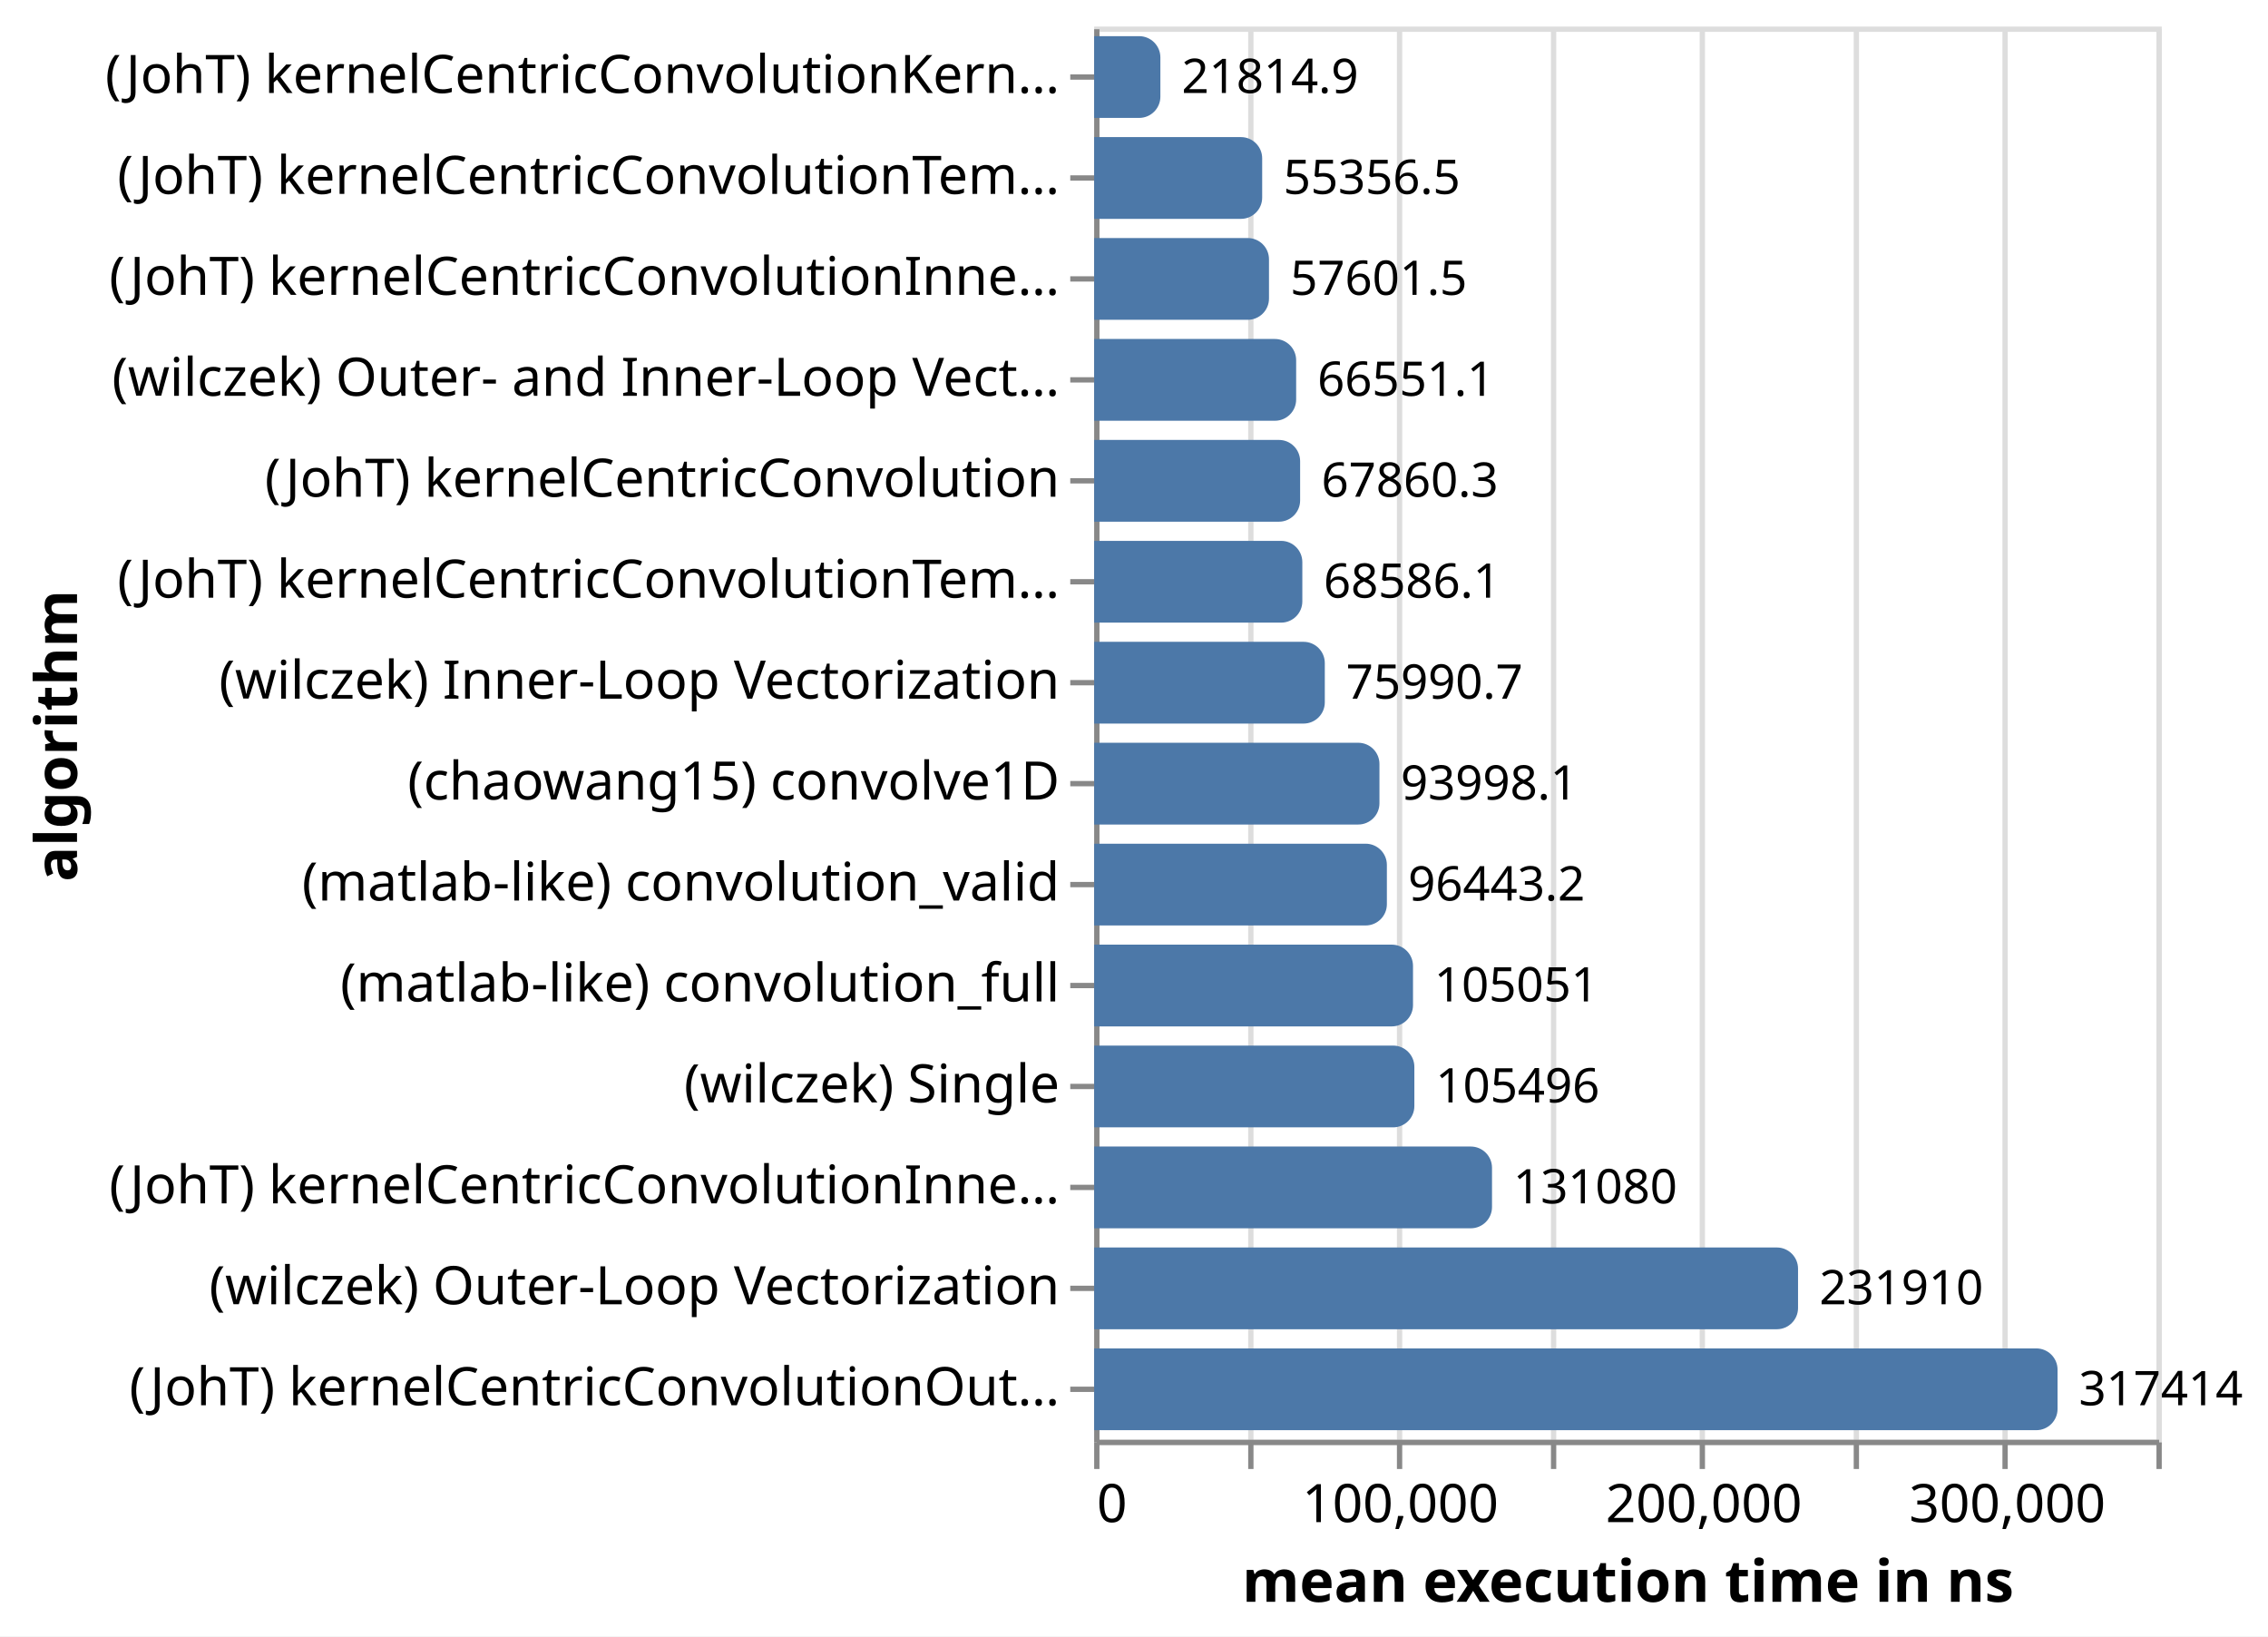
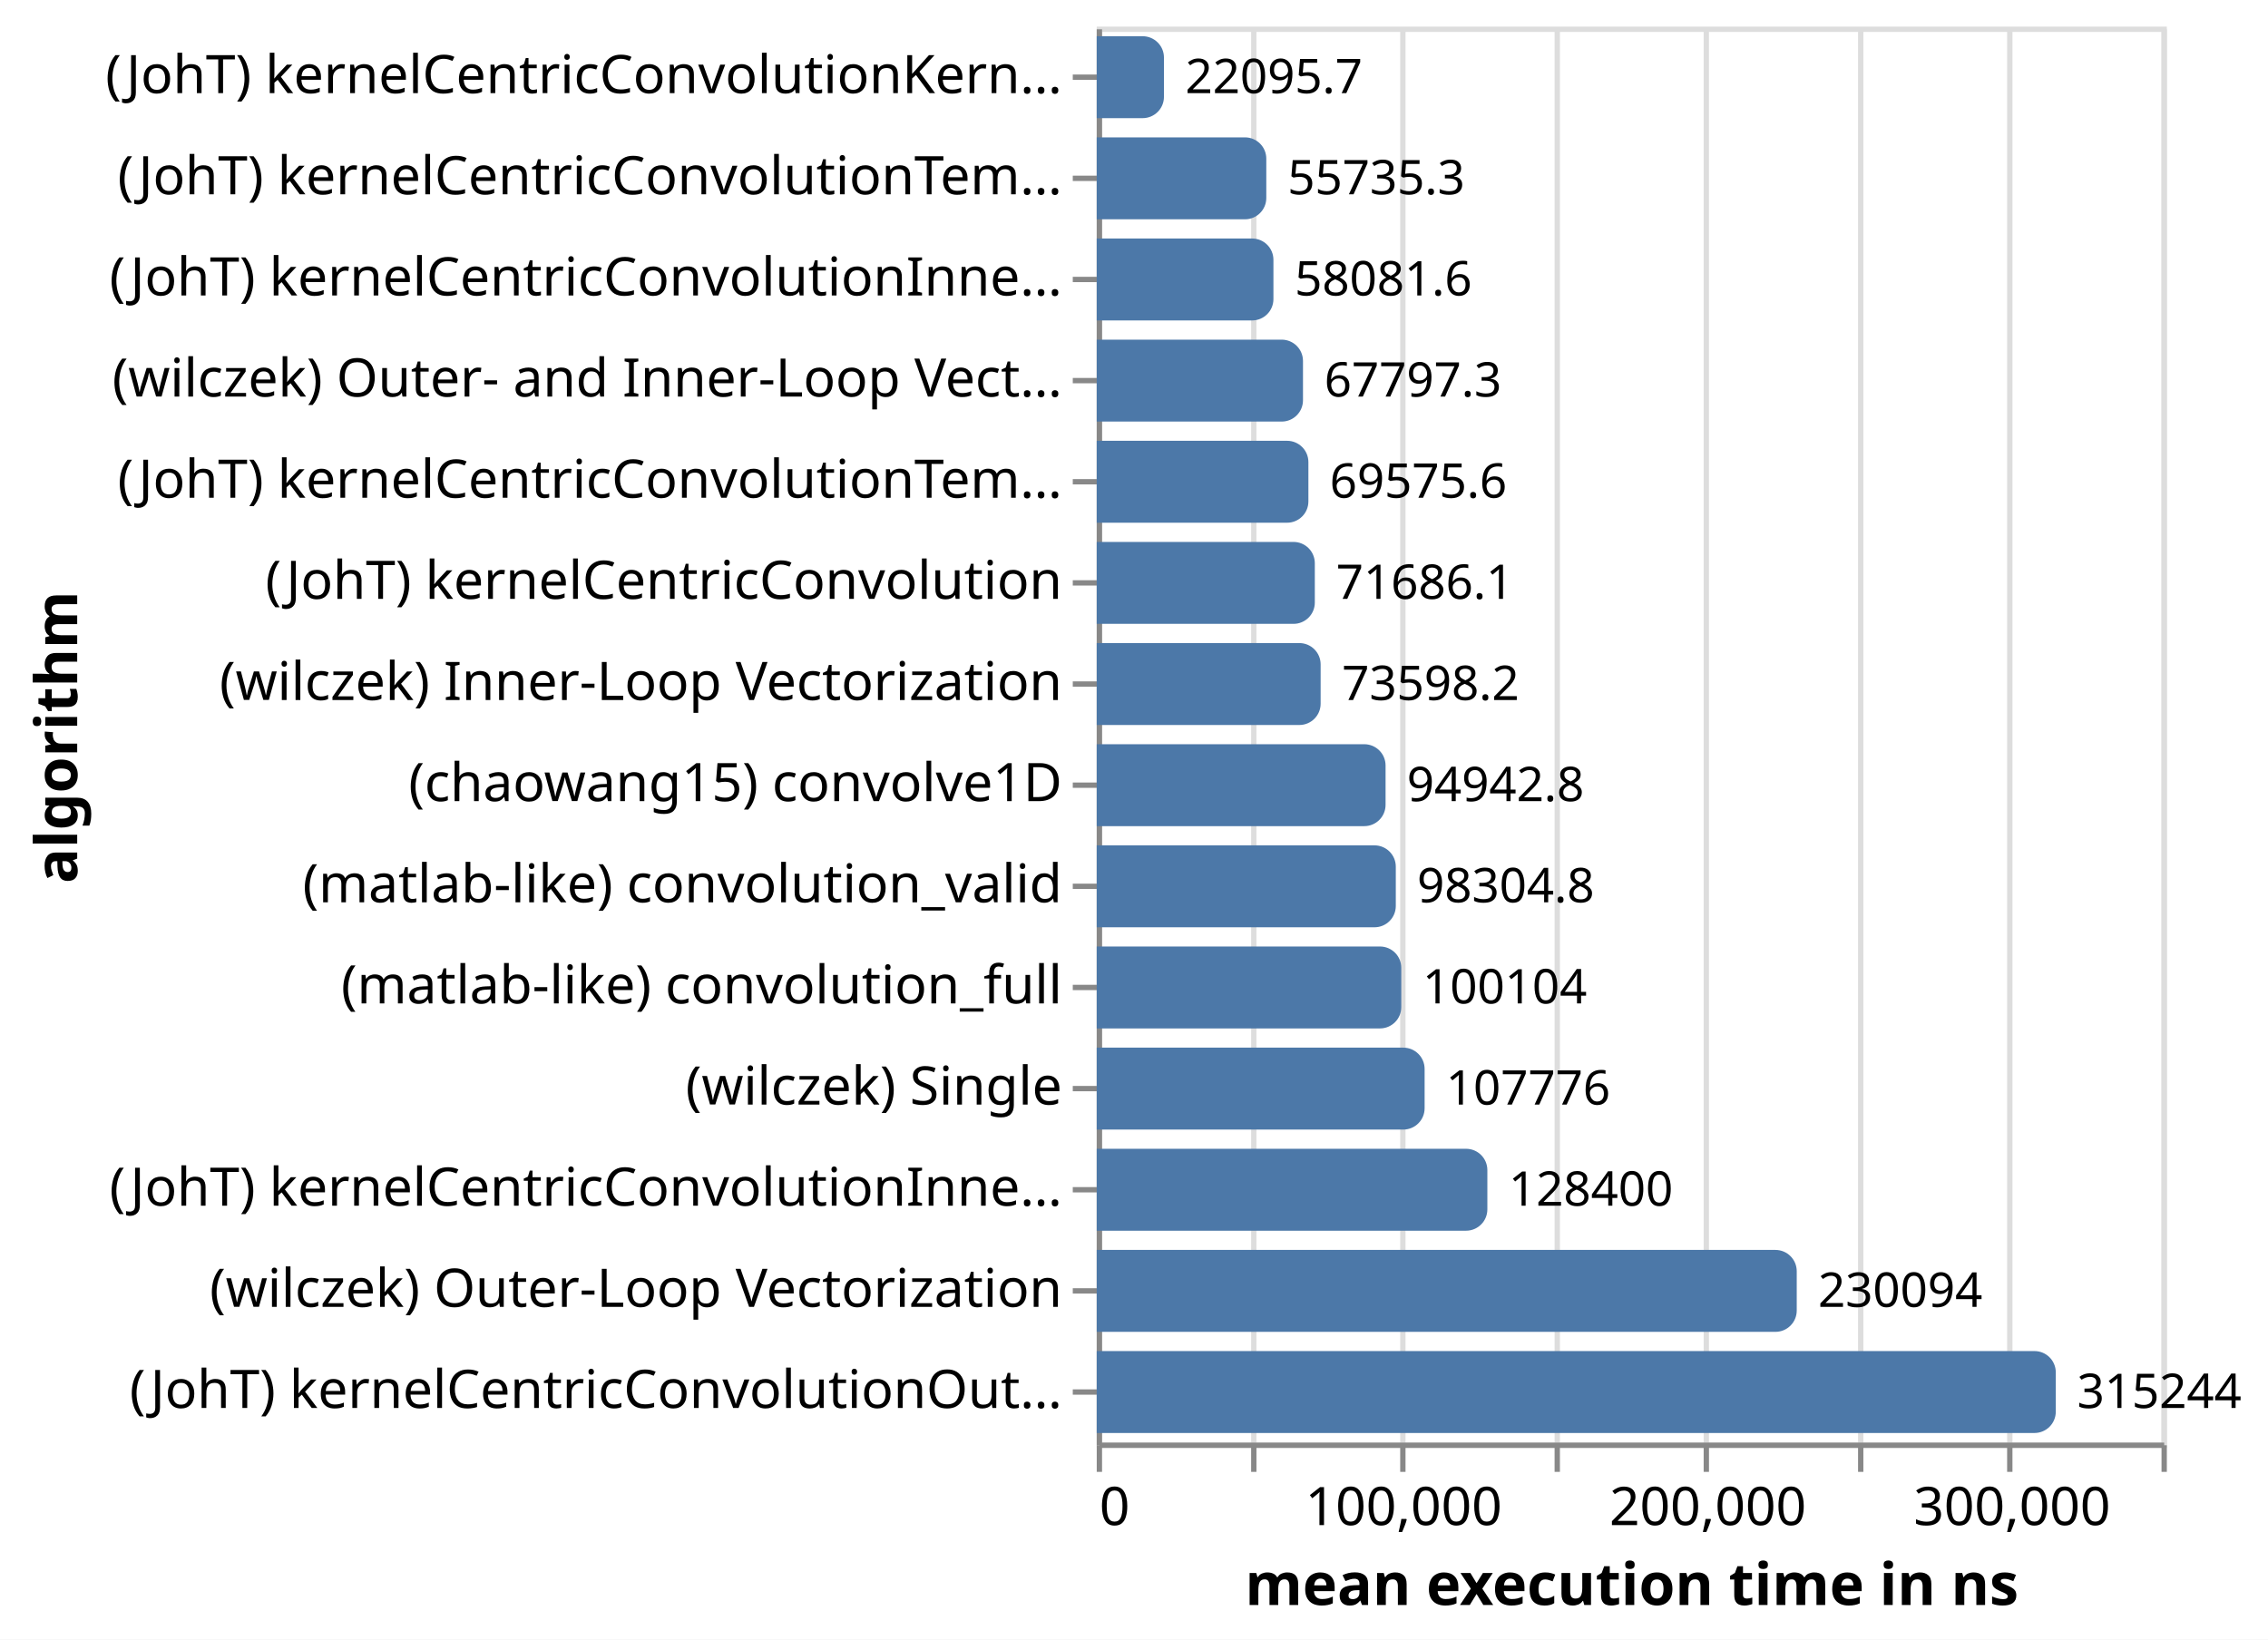
- <svg xmlns="http://www.w3.org/2000/svg" version="1.1" class="marks" width="427" height="308" viewBox="0 0 427 308">
-   <rect width="427" height="308" fill="white" />
+ <svg xmlns="http://www.w3.org/2000/svg" version="1.1" class="marks" width="426" height="308" viewBox="0 0 426 308">
+   <rect width="426" height="308" fill="white" />
  <g fill="none" stroke-miterlimit="10" transform="translate(206,5)">
    <g class="mark-group role-frame root" role="graphics-object" aria-roledescription="group mark container">
      <g transform="translate(0,0)">
        <path class="background" aria-hidden="true" d="M0.5,0.5h200v266h-200Z" stroke="#ddd" />
        <g>
          <g class="mark-group role-axis" aria-hidden="true">
            <g transform="translate(0.5,266.5)">
              <path class="background" aria-hidden="true" d="M0,0h0v0h0Z" pointer-events="none" />
              <g>
                <g class="mark-rule role-axis-grid" pointer-events="none">
                  <line transform="translate(0,0)" x2="0" y2="-266" stroke="#ddd" stroke-width="1" opacity="1" />
                  <line transform="translate(29,0)" x2="0" y2="-266" stroke="#ddd" stroke-width="1" opacity="1" />
                  <line transform="translate(57,0)" x2="0" y2="-266" stroke="#ddd" stroke-width="1" opacity="1" />
                  <line transform="translate(86,0)" x2="0" y2="-266" stroke="#ddd" stroke-width="1" opacity="1" />
                  <line transform="translate(114,0)" x2="0" y2="-266" stroke="#ddd" stroke-width="1" opacity="1" />
                  <line transform="translate(143,0)" x2="0" y2="-266" stroke="#ddd" stroke-width="1" opacity="1" />
                  <line transform="translate(171,0)" x2="0" y2="-266" stroke="#ddd" stroke-width="1" opacity="1" />
                  <line transform="translate(200,0)" x2="0" y2="-266" stroke="#ddd" stroke-width="1" opacity="1" />
                </g>
              </g>
              <path class="foreground" aria-hidden="true" d="" pointer-events="none" display="none" />
            </g>
          </g>
          <g class="mark-group role-axis" role="graphics-symbol" aria-roledescription="axis" aria-label="X-axis titled 'mean execution time in ns' for a linear scale with values from 0 to 350,000">
            <g transform="translate(0.5,266.5)">
              <path class="background" aria-hidden="true" d="M0,0h0v0h0Z" pointer-events="none" />
              <g>
                <g class="mark-rule role-axis-tick" pointer-events="none">
                  <line transform="translate(0,0)" x2="0" y2="5" stroke="#888" stroke-width="1" opacity="1" />
                  <line transform="translate(29,0)" x2="0" y2="5" stroke="#888" stroke-width="1" opacity="1" />
                  <line transform="translate(57,0)" x2="0" y2="5" stroke="#888" stroke-width="1" opacity="1" />
                  <line transform="translate(86,0)" x2="0" y2="5" stroke="#888" stroke-width="1" opacity="1" />
                  <line transform="translate(114,0)" x2="0" y2="5" stroke="#888" stroke-width="1" opacity="1" />
                  <line transform="translate(143,0)" x2="0" y2="5" stroke="#888" stroke-width="1" opacity="1" />
                  <line transform="translate(171,0)" x2="0" y2="5" stroke="#888" stroke-width="1" opacity="1" />
                  <line transform="translate(200,0)" x2="0" y2="5" stroke="#888" stroke-width="1" opacity="1" />
                </g>
                <g class="mark-text role-axis-label" pointer-events="none">
                  <text text-anchor="start" transform="translate(0,15)" font-family="sans-serif" font-size="10px" fill="#000" opacity="1">0</text>
                  <text text-anchor="middle" transform="translate(28.57143,15)" font-family="sans-serif" font-size="10px" fill="#000" opacity="0">50,000</text>
                  <text text-anchor="middle" transform="translate(57.14286,15)" font-family="sans-serif" font-size="10px" fill="#000" opacity="1">100,000</text>
                  <text text-anchor="middle" transform="translate(85.71429,15)" font-family="sans-serif" font-size="10px" fill="#000" opacity="0">150,000</text>
                  <text text-anchor="middle" transform="translate(114.2857,15)" font-family="sans-serif" font-size="10px" fill="#000" opacity="1">200,000</text>
                  <text text-anchor="middle" transform="translate(142.8571,15)" font-family="sans-serif" font-size="10px" fill="#000" opacity="0">250,000</text>
                  <text text-anchor="middle" transform="translate(171.4286,15)" font-family="sans-serif" font-size="10px" fill="#000" opacity="1">300,000</text>
                  <text text-anchor="end" transform="translate(200,15)" font-family="sans-serif" font-size="10px" fill="#000" opacity="0">350,000</text>
                </g>
                <g class="mark-rule role-axis-domain" pointer-events="none">
                  <line transform="translate(0,0)" x2="200" y2="0" stroke="#888" stroke-width="1" opacity="1" />
                </g>
                <g class="mark-text role-axis-title" pointer-events="none">
                  <text text-anchor="middle" transform="translate(100,30)" font-family="sans-serif" font-size="11px" font-weight="bold" fill="#000" opacity="1">mean execution time in ns</text>
                </g>
              </g>
              <path class="foreground" aria-hidden="true" d="" pointer-events="none" display="none" />
            </g>
          </g>
-           <g class="mark-group role-axis" role="graphics-symbol" aria-roledescription="axis" aria-label="Y-axis titled 'algorithm' for a discrete scale with 14 values: (JohT) kernelCentricConvolutionKernelOuter, (JohT) kernelCentricConvolutionTempScaledOuterLoopKernel, (JohT) kernelCentricConvolutionInnerAndOuterLoopUnrolled, (wilczek) Outer- and Inner-Loop Vectorization, (JohT) kernelCentricConvolution, ending with (JohT) kernelCentricConvolutionOuterLoopUnrolled">
+           <g class="mark-group role-axis" role="graphics-symbol" aria-roledescription="axis" aria-label="Y-axis titled 'algorithm' for a discrete scale with 14 values: (JohT) kernelCentricConvolutionKernelOuter, (JohT) kernelCentricConvolutionTempScaledOuterLoopKernel, (JohT) kernelCentricConvolutionInnerAndOuterLoopUnrolled, (wilczek) Outer- and Inner-Loop Vectorization, (JohT) kernelCentricConvolutionTempScaledKernel, ending with (JohT) kernelCentricConvolutionOuterLoopUnrolled">
            <g transform="translate(0.5,0.5)">
              <path class="background" aria-hidden="true" d="M0,0h0v0h0Z" pointer-events="none" />
              <g>
                <g class="mark-rule role-axis-tick" pointer-events="none">
                  <line transform="translate(0,9)" x2="-5" y2="0" stroke="#888" stroke-width="1" opacity="1" />
                  <line transform="translate(0,28)" x2="-5" y2="0" stroke="#888" stroke-width="1" opacity="1" />
                  <line transform="translate(0,47)" x2="-5" y2="0" stroke="#888" stroke-width="1" opacity="1" />
                  <line transform="translate(0,66)" x2="-5" y2="0" stroke="#888" stroke-width="1" opacity="1" />
                  <line transform="translate(0,85)" x2="-5" y2="0" stroke="#888" stroke-width="1" opacity="1" />
                  <line transform="translate(0,104)" x2="-5" y2="0" stroke="#888" stroke-width="1" opacity="1" />
                  <line transform="translate(0,123)" x2="-5" y2="0" stroke="#888" stroke-width="1" opacity="1" />
                  <line transform="translate(0,142)" x2="-5" y2="0" stroke="#888" stroke-width="1" opacity="1" />
                  <line transform="translate(0,161)" x2="-5" y2="0" stroke="#888" stroke-width="1" opacity="1" />
                  <line transform="translate(0,180)" x2="-5" y2="0" stroke="#888" stroke-width="1" opacity="1" />
                  <line transform="translate(0,199)" x2="-5" y2="0" stroke="#888" stroke-width="1" opacity="1" />
                  <line transform="translate(0,218)" x2="-5" y2="0" stroke="#888" stroke-width="1" opacity="1" />
                  <line transform="translate(0,237)" x2="-5" y2="0" stroke="#888" stroke-width="1" opacity="1" />
                  <line transform="translate(0,256)" x2="-5" y2="0" stroke="#888" stroke-width="1" opacity="1" />
                </g>
                <g class="mark-text role-axis-label" pointer-events="none">
                  <text text-anchor="end" transform="translate(-7,12)" font-family="sans-serif" font-size="10px" fill="#000" opacity="1">(JohT) kernelCentricConvolutionKern…</text>
                  <text text-anchor="end" transform="translate(-7,31)" font-family="sans-serif" font-size="10px" fill="#000" opacity="1">(JohT) kernelCentricConvolutionTem…</text>
                  <text text-anchor="end" transform="translate(-7,50)" font-family="sans-serif" font-size="10px" fill="#000" opacity="1">(JohT) kernelCentricConvolutionInne…</text>
                  <text text-anchor="end" transform="translate(-7,69)" font-family="sans-serif" font-size="10px" fill="#000" opacity="1">(wilczek) Outer- and Inner-Loop Vect…</text>
-                   <text text-anchor="end" transform="translate(-7,88)" font-family="sans-serif" font-size="10px" fill="#000" opacity="1">(JohT) kernelCentricConvolution</text>
-                   <text text-anchor="end" transform="translate(-7,107)" font-family="sans-serif" font-size="10px" fill="#000" opacity="1">(JohT) kernelCentricConvolutionTem…</text>
+                   <text text-anchor="end" transform="translate(-7,88)" font-family="sans-serif" font-size="10px" fill="#000" opacity="1">(JohT) kernelCentricConvolutionTem…</text>
+                   <text text-anchor="end" transform="translate(-7,107)" font-family="sans-serif" font-size="10px" fill="#000" opacity="1">(JohT) kernelCentricConvolution</text>
                  <text text-anchor="end" transform="translate(-7,126)" font-family="sans-serif" font-size="10px" fill="#000" opacity="1">(wilczek) Inner-Loop Vectorization</text>
                  <text text-anchor="end" transform="translate(-7,145)" font-family="sans-serif" font-size="10px" fill="#000" opacity="1">(chaowang15) convolve1D</text>
                  <text text-anchor="end" transform="translate(-7,164)" font-family="sans-serif" font-size="10px" fill="#000" opacity="1">(matlab-like) convolution_valid</text>
                  <text text-anchor="end" transform="translate(-7,183)" font-family="sans-serif" font-size="10px" fill="#000" opacity="1">(matlab-like) convolution_full</text>
                  <text text-anchor="end" transform="translate(-7,202)" font-family="sans-serif" font-size="10px" fill="#000" opacity="1">(wilczek) Single</text>
                  <text text-anchor="end" transform="translate(-7,221)" font-family="sans-serif" font-size="10px" fill="#000" opacity="1">(JohT) kernelCentricConvolutionInne…</text>
                  <text text-anchor="end" transform="translate(-7,240)" font-family="sans-serif" font-size="10px" fill="#000" opacity="1">(wilczek) Outer-Loop Vectorization</text>
                  <text text-anchor="end" transform="translate(-7,259)" font-family="sans-serif" font-size="10px" fill="#000" opacity="1">(JohT) kernelCentricConvolutionOut…</text>
                </g>
                <g class="mark-rule role-axis-domain" pointer-events="none">
                  <line transform="translate(0,0)" x2="0" y2="266" stroke="#888" stroke-width="1" opacity="1" />
                </g>
                <g class="mark-text role-axis-title" pointer-events="none">
                  <text text-anchor="middle" transform="translate(-190,133) rotate(-90) translate(0,-2)" font-family="sans-serif" font-size="11px" font-weight="bold" fill="#000" opacity="1">algorithm</text>
                </g>
              </g>
              <path class="foreground" aria-hidden="true" d="" pointer-events="none" display="none" />
            </g>
          </g>
          <g class="mark-rect role-mark layer_0_marks" role="graphics-object" aria-roledescription="rect mark container">
-             <path aria-label="mean execution time in ns: 67860.3; algorithm: (JohT) kernelCentricConvolution" role="graphics-symbol" aria-roledescription="bar" d="M0,77.805L34.777,77.805C36.985,77.805,38.777,79.597,38.777,81.805L38.777,89.195C38.777,91.403,36.985,93.195,34.777,93.195L0,93.195C0,93.195,0,93.195,0,93.195L0,77.805C0,77.805,0,77.805,0,77.805Z" fill="#4c78a8" />
-             <path aria-label="mean execution time in ns: 21814.9; algorithm: (JohT) kernelCentricConvolutionKernelOuter" role="graphics-symbol" aria-roledescription="bar" d="M0,1.805L8.466,1.805C10.673,1.805,12.466,3.597,12.466,5.805L12.466,13.195C12.466,15.403,10.673,17.195,8.466,17.195L0,17.195C0,17.195,0,17.195,0,17.195L0,1.805C0,1.805,0,1.805,0,1.805Z" fill="#4c78a8" />
-             <path aria-label="mean execution time in ns: 131080; algorithm: (JohT) kernelCentricConvolutionInnerLoopUnrolled" role="graphics-symbol" aria-roledescription="bar" d="M0,210.805L70.903,210.805C73.111,210.805,74.903,212.597,74.903,214.805L74.903,222.195C74.903,224.403,73.111,226.195,70.903,226.195L0,226.195C0,226.195,0,226.195,0,226.195L0,210.805C0,210.805,0,210.805,0,210.805Z" fill="#4c78a8" />
-             <path aria-label="mean execution time in ns: 317414; algorithm: (JohT) kernelCentricConvolutionOuterLoopUnrolled" role="graphics-symbol" aria-roledescription="bar" d="M0,248.805L177.379,248.805C179.587,248.805,181.379,250.597,181.379,252.805L181.379,260.195C181.379,262.403,179.587,264.195,177.379,264.195L0,264.195C0,264.195,0,264.195,0,264.195L0,248.805C0,248.805,0,248.805,0,248.805Z" fill="#4c78a8" />
-             <path aria-label="mean execution time in ns: 57601.5; algorithm: (JohT) kernelCentricConvolutionInnerAndOuterLoopUnrolled" role="graphics-symbol" aria-roledescription="bar" d="M0,39.805L28.915,39.805C31.123,39.805,32.915,41.597,32.915,43.805L32.915,51.195C32.915,53.403,31.123,55.195,28.915,55.195L0,55.195C0,55.195,0,55.195,0,55.195L0,39.805C0,39.805,0,39.805,0,39.805Z" fill="#4c78a8" />
-             <path aria-label="mean execution time in ns: 68586.1; algorithm: (JohT) kernelCentricConvolutionTempScaledKernel" role="graphics-symbol" aria-roledescription="bar" d="M0,96.805L35.192,96.805C37.4,96.805,39.192,98.597,39.192,100.805L39.192,108.195C39.192,110.403,37.4,112.195,35.192,112.195L0,112.195C0,112.195,0,112.195,0,112.195L0,96.805C0,96.805,0,96.805,0,96.805Z" fill="#4c78a8" />
-             <path aria-label="mean execution time in ns: 55356.5; algorithm: (JohT) kernelCentricConvolutionTempScaledOuterLoopKernel" role="graphics-symbol" aria-roledescription="bar" d="M0,20.805L27.632,20.805C29.84,20.805,31.632,22.597,31.632,24.805L31.632,32.195C31.632,34.403,29.84,36.195,27.632,36.195L0,36.195C0,36.195,0,36.195,0,36.195L0,20.805C0,20.805,0,20.805,0,20.805Z" fill="#4c78a8" />
-             <path aria-label="mean execution time in ns: 105051; algorithm: (matlab-like) convolution_full" role="graphics-symbol" aria-roledescription="bar" d="M0,172.805L56.029,172.805C58.237,172.805,60.029,174.597,60.029,176.805L60.029,184.195C60.029,186.403,58.237,188.195,56.029,188.195L0,188.195C0,188.195,0,188.195,0,188.195L0,172.805C0,172.805,0,172.805,0,172.805Z" fill="#4c78a8" />
-             <path aria-label="mean execution time in ns: 96443.2; algorithm: (matlab-like) convolution_valid" role="graphics-symbol" aria-roledescription="bar" d="M0,153.805L51.11,153.805C53.318,153.805,55.11,155.597,55.11,157.805L55.11,165.195C55.11,167.403,53.318,169.195,51.11,169.195L0,169.195C0,169.195,0,169.195,0,169.195L0,153.805C0,153.805,0,153.805,0,153.805Z" fill="#4c78a8" />
-             <path aria-label="mean execution time in ns: 105496; algorithm: (wilczek) Single" role="graphics-symbol" aria-roledescription="bar" d="M0,191.805L56.283,191.805C58.491,191.805,60.283,193.597,60.283,195.805L60.283,203.195C60.283,205.403,58.491,207.195,56.283,207.195L0,207.195C0,207.195,0,207.195,0,207.195L0,191.805C0,191.805,0,191.805,0,191.805Z" fill="#4c78a8" />
-             <path aria-label="mean execution time in ns: 75990.7; algorithm: (wilczek) Inner-Loop Vectorization" role="graphics-symbol" aria-roledescription="bar" d="M0,115.805L39.423,115.805C41.631,115.805,43.423,117.597,43.423,119.805L43.423,127.195C43.423,129.403,41.631,131.195,39.423,131.195L0,131.195C0,131.195,0,131.195,0,131.195L0,115.805C0,115.805,0,115.805,0,115.805Z" fill="#4c78a8" />
-             <path aria-label="mean execution time in ns: 231910; algorithm: (wilczek) Outer-Loop Vectorization" role="graphics-symbol" aria-roledescription="bar" d="M0,229.805L128.52,229.805C130.728,229.805,132.52,231.597,132.52,233.805L132.52,241.195C132.52,243.403,130.728,245.195,128.52,245.195L0,245.195C0,245.195,0,245.195,0,245.195L0,229.805C0,229.805,0,229.805,0,229.805Z" fill="#4c78a8" />
-             <path aria-label="mean execution time in ns: 66551.1; algorithm: (wilczek) Outer- and Inner-Loop Vectorization" role="graphics-symbol" aria-roledescription="bar" d="M0,58.805L34.029,58.805C36.237,58.805,38.029,60.597,38.029,62.805L38.029,70.195C38.029,72.403,36.237,74.195,34.029,74.195L0,74.195C0,74.195,0,74.195,0,74.195L0,58.805C0,58.805,0,58.805,0,58.805Z" fill="#4c78a8" />
-             <path aria-label="mean execution time in ns: 93998.1; algorithm: (chaowang15) convolve1D" role="graphics-symbol" aria-roledescription="bar" d="M0,134.805L49.713,134.805C51.921,134.805,53.713,136.597,53.713,138.805L53.713,146.195C53.713,148.403,51.921,150.195,49.713,150.195L0,150.195C0,150.195,0,150.195,0,150.195L0,134.805C0,134.805,0,134.805,0,134.805Z" fill="#4c78a8" />
+             <path aria-label="mean execution time in ns: 71686.1; algorithm: (JohT) kernelCentricConvolution" role="graphics-symbol" aria-roledescription="bar" d="M0,96.805L36.963,96.805C39.171,96.805,40.963,98.597,40.963,100.805L40.963,108.195C40.963,110.403,39.171,112.195,36.963,112.195L0,112.195C0,112.195,0,112.195,0,112.195L0,96.805C0,96.805,0,96.805,0,96.805Z" fill="#4c78a8" />
+             <path aria-label="mean execution time in ns: 22095.7; algorithm: (JohT) kernelCentricConvolutionKernelOuter" role="graphics-symbol" aria-roledescription="bar" d="M0,1.805L8.626,1.805C10.834,1.805,12.626,3.597,12.626,5.805L12.626,13.195C12.626,15.403,10.834,17.195,8.626,17.195L0,17.195C0,17.195,0,17.195,0,17.195L0,1.805C0,1.805,0,1.805,0,1.805Z" fill="#4c78a8" />
+             <path aria-label="mean execution time in ns: 128400; algorithm: (JohT) kernelCentricConvolutionInnerLoopUnrolled" role="graphics-symbol" aria-roledescription="bar" d="M0,210.805L69.371,210.805C71.579,210.805,73.371,212.597,73.371,214.805L73.371,222.195C73.371,224.403,71.579,226.195,69.371,226.195L0,226.195C0,226.195,0,226.195,0,226.195L0,210.805C0,210.805,0,210.805,0,210.805Z" fill="#4c78a8" />
+             <path aria-label="mean execution time in ns: 315244; algorithm: (JohT) kernelCentricConvolutionOuterLoopUnrolled" role="graphics-symbol" aria-roledescription="bar" d="M0,248.805L176.139,248.805C178.347,248.805,180.139,250.597,180.139,252.805L180.139,260.195C180.139,262.403,178.347,264.195,176.139,264.195L0,264.195C0,264.195,0,264.195,0,264.195L0,248.805C0,248.805,0,248.805,0,248.805Z" fill="#4c78a8" />
+             <path aria-label="mean execution time in ns: 58081.6; algorithm: (JohT) kernelCentricConvolutionInnerAndOuterLoopUnrolled" role="graphics-symbol" aria-roledescription="bar" d="M0,39.805L29.189,39.805C31.397,39.805,33.189,41.597,33.189,43.805L33.189,51.195C33.189,53.403,31.397,55.195,29.189,55.195L0,55.195C0,55.195,0,55.195,0,55.195L0,39.805C0,39.805,0,39.805,0,39.805Z" fill="#4c78a8" />
+             <path aria-label="mean execution time in ns: 69575.6; algorithm: (JohT) kernelCentricConvolutionTempScaledKernel" role="graphics-symbol" aria-roledescription="bar" d="M0,77.805L35.757,77.805C37.965,77.805,39.757,79.597,39.757,81.805L39.757,89.195C39.757,91.403,37.965,93.195,35.757,93.195L0,93.195C0,93.195,0,93.195,0,93.195L0,77.805C0,77.805,0,77.805,0,77.805Z" fill="#4c78a8" />
+             <path aria-label="mean execution time in ns: 55735.3; algorithm: (JohT) kernelCentricConvolutionTempScaledOuterLoopKernel" role="graphics-symbol" aria-roledescription="bar" d="M0,20.805L27.849,20.805C30.056,20.805,31.849,22.597,31.849,24.805L31.849,32.195C31.849,34.403,30.056,36.195,27.849,36.195L0,36.195C0,36.195,0,36.195,0,36.195L0,20.805C0,20.805,0,20.805,0,20.805Z" fill="#4c78a8" />
+             <path aria-label="mean execution time in ns: 100104; algorithm: (matlab-like) convolution_full" role="graphics-symbol" aria-roledescription="bar" d="M0,172.805L53.202,172.805C55.41,172.805,57.202,174.597,57.202,176.805L57.202,184.195C57.202,186.403,55.41,188.195,53.202,188.195L0,188.195C0,188.195,0,188.195,0,188.195L0,172.805C0,172.805,0,172.805,0,172.805Z" fill="#4c78a8" />
+             <path aria-label="mean execution time in ns: 98304.8; algorithm: (matlab-like) convolution_valid" role="graphics-symbol" aria-roledescription="bar" d="M0,153.805L52.174,153.805C54.382,153.805,56.174,155.597,56.174,157.805L56.174,165.195C56.174,167.403,54.382,169.195,52.174,169.195L0,169.195C0,169.195,0,169.195,0,169.195L0,153.805C0,153.805,0,153.805,0,153.805Z" fill="#4c78a8" />
+             <path aria-label="mean execution time in ns: 107776; algorithm: (wilczek) Single" role="graphics-symbol" aria-roledescription="bar" d="M0,191.805L57.586,191.805C59.794,191.805,61.586,193.597,61.586,195.805L61.586,203.195C61.586,205.403,59.794,207.195,57.586,207.195L0,207.195C0,207.195,0,207.195,0,207.195L0,191.805C0,191.805,0,191.805,0,191.805Z" fill="#4c78a8" />
+             <path aria-label="mean execution time in ns: 73598.2; algorithm: (wilczek) Inner-Loop Vectorization" role="graphics-symbol" aria-roledescription="bar" d="M0,115.805L38.056,115.805C40.264,115.805,42.056,117.597,42.056,119.805L42.056,127.195C42.056,129.403,40.264,131.195,38.056,131.195L0,131.195C0,131.195,0,131.195,0,131.195L0,115.805C0,115.805,0,115.805,0,115.805Z" fill="#4c78a8" />
+             <path aria-label="mean execution time in ns: 230094; algorithm: (wilczek) Outer-Loop Vectorization" role="graphics-symbol" aria-roledescription="bar" d="M0,229.805L127.482,229.805C129.69,229.805,131.482,231.597,131.482,233.805L131.482,241.195C131.482,243.403,129.69,245.195,127.482,245.195L0,245.195C0,245.195,0,245.195,0,245.195L0,229.805C0,229.805,0,229.805,0,229.805Z" fill="#4c78a8" />
+             <path aria-label="mean execution time in ns: 67797.3; algorithm: (wilczek) Outer- and Inner-Loop Vectorization" role="graphics-symbol" aria-roledescription="bar" d="M0,58.805L34.741,58.805C36.949,58.805,38.741,60.597,38.741,62.805L38.741,70.195C38.741,72.403,36.949,74.195,34.741,74.195L0,74.195C0,74.195,0,74.195,0,74.195L0,58.805C0,58.805,0,58.805,0,58.805Z" fill="#4c78a8" />
+             <path aria-label="mean execution time in ns: 94942.8; algorithm: (chaowang15) convolve1D" role="graphics-symbol" aria-roledescription="bar" d="M0,134.805L50.253,134.805C52.461,134.805,54.253,136.597,54.253,138.805L54.253,146.195C54.253,148.403,52.461,150.195,50.253,150.195L0,150.195C0,150.195,0,150.195,0,150.195L0,134.805C0,134.805,0,134.805,0,134.805Z" fill="#4c78a8" />
          </g>
          <g class="mark-text role-mark layer_1_marks" role="graphics-object" aria-roledescription="text mark container">
-             <text aria-label="mean execution time in ns: 67860.3; algorithm: (JohT) kernelCentricConvolution; MeanExecutionTime: 67860.3" role="graphics-symbol" aria-roledescription="text mark" text-anchor="start" transform="translate(42.77731,88.5)" font-family="sans-serif" font-size="9px" fill="black">67860.3</text>
-             <text aria-label="mean execution time in ns: 21814.9; algorithm: (JohT) kernelCentricConvolutionKernelOuter; MeanExecutionTime: 21814.9" role="graphics-symbol" aria-roledescription="text mark" text-anchor="start" transform="translate(16.46566,12.5)" font-family="sans-serif" font-size="9px" fill="black">21814.9</text>
-             <text aria-label="mean execution time in ns: 131080; algorithm: (JohT) kernelCentricConvolutionInnerLoopUnrolled; MeanExecutionTime: 131080" role="graphics-symbol" aria-roledescription="text mark" text-anchor="start" transform="translate(78.90286,221.5)" font-family="sans-serif" font-size="9px" fill="black">131080</text>
-             <text aria-label="mean execution time in ns: 317414; algorithm: (JohT) kernelCentricConvolutionOuterLoopUnrolled; MeanExecutionTime: 317414" role="graphics-symbol" aria-roledescription="text mark" text-anchor="start" transform="translate(185.3794,259.5)" font-family="sans-serif" font-size="9px" fill="black">317414</text>
-             <text aria-label="mean execution time in ns: 57601.5; algorithm: (JohT) kernelCentricConvolutionInnerAndOuterLoopUnrolled; MeanExecutionTime: 57601.5" role="graphics-symbol" aria-roledescription="text mark" text-anchor="start" transform="translate(36.91514,50.5)" font-family="sans-serif" font-size="9px" fill="black">57601.5</text>
-             <text aria-label="mean execution time in ns: 68586.1; algorithm: (JohT) kernelCentricConvolutionTempScaledKernel; MeanExecutionTime: 68586.1" role="graphics-symbol" aria-roledescription="text mark" text-anchor="start" transform="translate(43.19206,107.5)" font-family="sans-serif" font-size="9px" fill="black">68586.1</text>
-             <text aria-label="mean execution time in ns: 55356.5; algorithm: (JohT) kernelCentricConvolutionTempScaledOuterLoopKernel; MeanExecutionTime: 55356.5" role="graphics-symbol" aria-roledescription="text mark" text-anchor="start" transform="translate(35.63229,31.5)" font-family="sans-serif" font-size="9px" fill="black">55356.5</text>
-             <text aria-label="mean execution time in ns: 105051; algorithm: (matlab-like) convolution_full; MeanExecutionTime: 105051" role="graphics-symbol" aria-roledescription="text mark" text-anchor="start" transform="translate(64.02914,183.5)" font-family="sans-serif" font-size="9px" fill="black">105051</text>
-             <text aria-label="mean execution time in ns: 96443.2; algorithm: (matlab-like) convolution_valid; MeanExecutionTime: 96443.2" role="graphics-symbol" aria-roledescription="text mark" text-anchor="start" transform="translate(59.1104,164.5)" font-family="sans-serif" font-size="9px" fill="black">96443.2</text>
-             <text aria-label="mean execution time in ns: 105496; algorithm: (wilczek) Single; MeanExecutionTime: 105496" role="graphics-symbol" aria-roledescription="text mark" text-anchor="start" transform="translate(64.28343,202.5)" font-family="sans-serif" font-size="9px" fill="black">105496</text>
-             <text aria-label="mean execution time in ns: 75990.7; algorithm: (wilczek) Inner-Loop Vectorization; MeanExecutionTime: 75990.7" role="graphics-symbol" aria-roledescription="text mark" text-anchor="start" transform="translate(47.42326,126.5)" font-family="sans-serif" font-size="9px" fill="black">75990.7</text>
-             <text aria-label="mean execution time in ns: 231910; algorithm: (wilczek) Outer-Loop Vectorization; MeanExecutionTime: 231910" role="graphics-symbol" aria-roledescription="text mark" text-anchor="start" transform="translate(136.52,240.5)" font-family="sans-serif" font-size="9px" fill="black">231910</text>
-             <text aria-label="mean execution time in ns: 66551.1; algorithm: (wilczek) Outer- and Inner-Loop Vectorization; MeanExecutionTime: 66551.1" role="graphics-symbol" aria-roledescription="text mark" text-anchor="start" transform="translate(42.0292,69.5)" font-family="sans-serif" font-size="9px" fill="black">66551.1</text>
-             <text aria-label="mean execution time in ns: 93998.1; algorithm: (chaowang15) convolve1D; MeanExecutionTime: 93998.1" role="graphics-symbol" aria-roledescription="text mark" text-anchor="start" transform="translate(57.7132,145.5)" font-family="sans-serif" font-size="9px" fill="black">93998.1</text>
+             <text aria-label="mean execution time in ns: 71686.1; algorithm: (JohT) kernelCentricConvolution; MeanExecutionTime: 71686.1" role="graphics-symbol" aria-roledescription="text mark" text-anchor="start" transform="translate(44.96349,107.5)" font-family="sans-serif" font-size="9px" fill="black">71686.1</text>
+             <text aria-label="mean execution time in ns: 22095.7; algorithm: (JohT) kernelCentricConvolutionKernelOuter; MeanExecutionTime: 22095.7" role="graphics-symbol" aria-roledescription="text mark" text-anchor="start" transform="translate(16.62611,12.5)" font-family="sans-serif" font-size="9px" fill="black">22095.7</text>
+             <text aria-label="mean execution time in ns: 128400; algorithm: (JohT) kernelCentricConvolutionInnerLoopUnrolled; MeanExecutionTime: 128400" role="graphics-symbol" aria-roledescription="text mark" text-anchor="start" transform="translate(77.37143,221.5)" font-family="sans-serif" font-size="9px" fill="black">128400</text>
+             <text aria-label="mean execution time in ns: 315244; algorithm: (JohT) kernelCentricConvolutionOuterLoopUnrolled; MeanExecutionTime: 315244" role="graphics-symbol" aria-roledescription="text mark" text-anchor="start" transform="translate(184.1394,259.5)" font-family="sans-serif" font-size="9px" fill="black">315244</text>
+             <text aria-label="mean execution time in ns: 58081.6; algorithm: (JohT) kernelCentricConvolutionInnerAndOuterLoopUnrolled; MeanExecutionTime: 58081.6" role="graphics-symbol" aria-roledescription="text mark" text-anchor="start" transform="translate(37.18949,50.5)" font-family="sans-serif" font-size="9px" fill="black">58081.6</text>
+             <text aria-label="mean execution time in ns: 69575.6; algorithm: (JohT) kernelCentricConvolutionTempScaledKernel; MeanExecutionTime: 69575.6" role="graphics-symbol" aria-roledescription="text mark" text-anchor="start" transform="translate(43.75749,88.5)" font-family="sans-serif" font-size="9px" fill="black">69575.6</text>
+             <text aria-label="mean execution time in ns: 55735.3; algorithm: (JohT) kernelCentricConvolutionTempScaledOuterLoopKernel; MeanExecutionTime: 55735.3" role="graphics-symbol" aria-roledescription="text mark" text-anchor="start" transform="translate(35.84874,31.5)" font-family="sans-serif" font-size="9px" fill="black">55735.3</text>
+             <text aria-label="mean execution time in ns: 100104; algorithm: (matlab-like) convolution_full; MeanExecutionTime: 100104" role="graphics-symbol" aria-roledescription="text mark" text-anchor="start" transform="translate(61.20229,183.5)" font-family="sans-serif" font-size="9px" fill="black">100104</text>
+             <text aria-label="mean execution time in ns: 98304.8; algorithm: (matlab-like) convolution_valid; MeanExecutionTime: 98304.8" role="graphics-symbol" aria-roledescription="text mark" text-anchor="start" transform="translate(60.17417,164.5)" font-family="sans-serif" font-size="9px" fill="black">98304.8</text>
+             <text aria-label="mean execution time in ns: 107776; algorithm: (wilczek) Single; MeanExecutionTime: 107776" role="graphics-symbol" aria-roledescription="text mark" text-anchor="start" transform="translate(65.58629,202.5)" font-family="sans-serif" font-size="9px" fill="black">107776</text>
+             <text aria-label="mean execution time in ns: 73598.2; algorithm: (wilczek) Inner-Loop Vectorization; MeanExecutionTime: 73598.2" role="graphics-symbol" aria-roledescription="text mark" text-anchor="start" transform="translate(46.05611,126.5)" font-family="sans-serif" font-size="9px" fill="black">73598.2</text>
+             <text aria-label="mean execution time in ns: 230094; algorithm: (wilczek) Outer-Loop Vectorization; MeanExecutionTime: 230094" role="graphics-symbol" aria-roledescription="text mark" text-anchor="start" transform="translate(135.4823,240.5)" font-family="sans-serif" font-size="9px" fill="black">230094</text>
+             <text aria-label="mean execution time in ns: 67797.3; algorithm: (wilczek) Outer- and Inner-Loop Vectorization; MeanExecutionTime: 67797.3" role="graphics-symbol" aria-roledescription="text mark" text-anchor="start" transform="translate(42.74131,69.5)" font-family="sans-serif" font-size="9px" fill="black">67797.3</text>
+             <text aria-label="mean execution time in ns: 94942.8; algorithm: (chaowang15) convolve1D; MeanExecutionTime: 94942.8" role="graphics-symbol" aria-roledescription="text mark" text-anchor="start" transform="translate(58.25303,145.5)" font-family="sans-serif" font-size="9px" fill="black">94942.8</text>
          </g>
        </g>
        <path class="foreground" aria-hidden="true" d="" display="none" />
      </g>
    </g>
  </g>
</svg>
